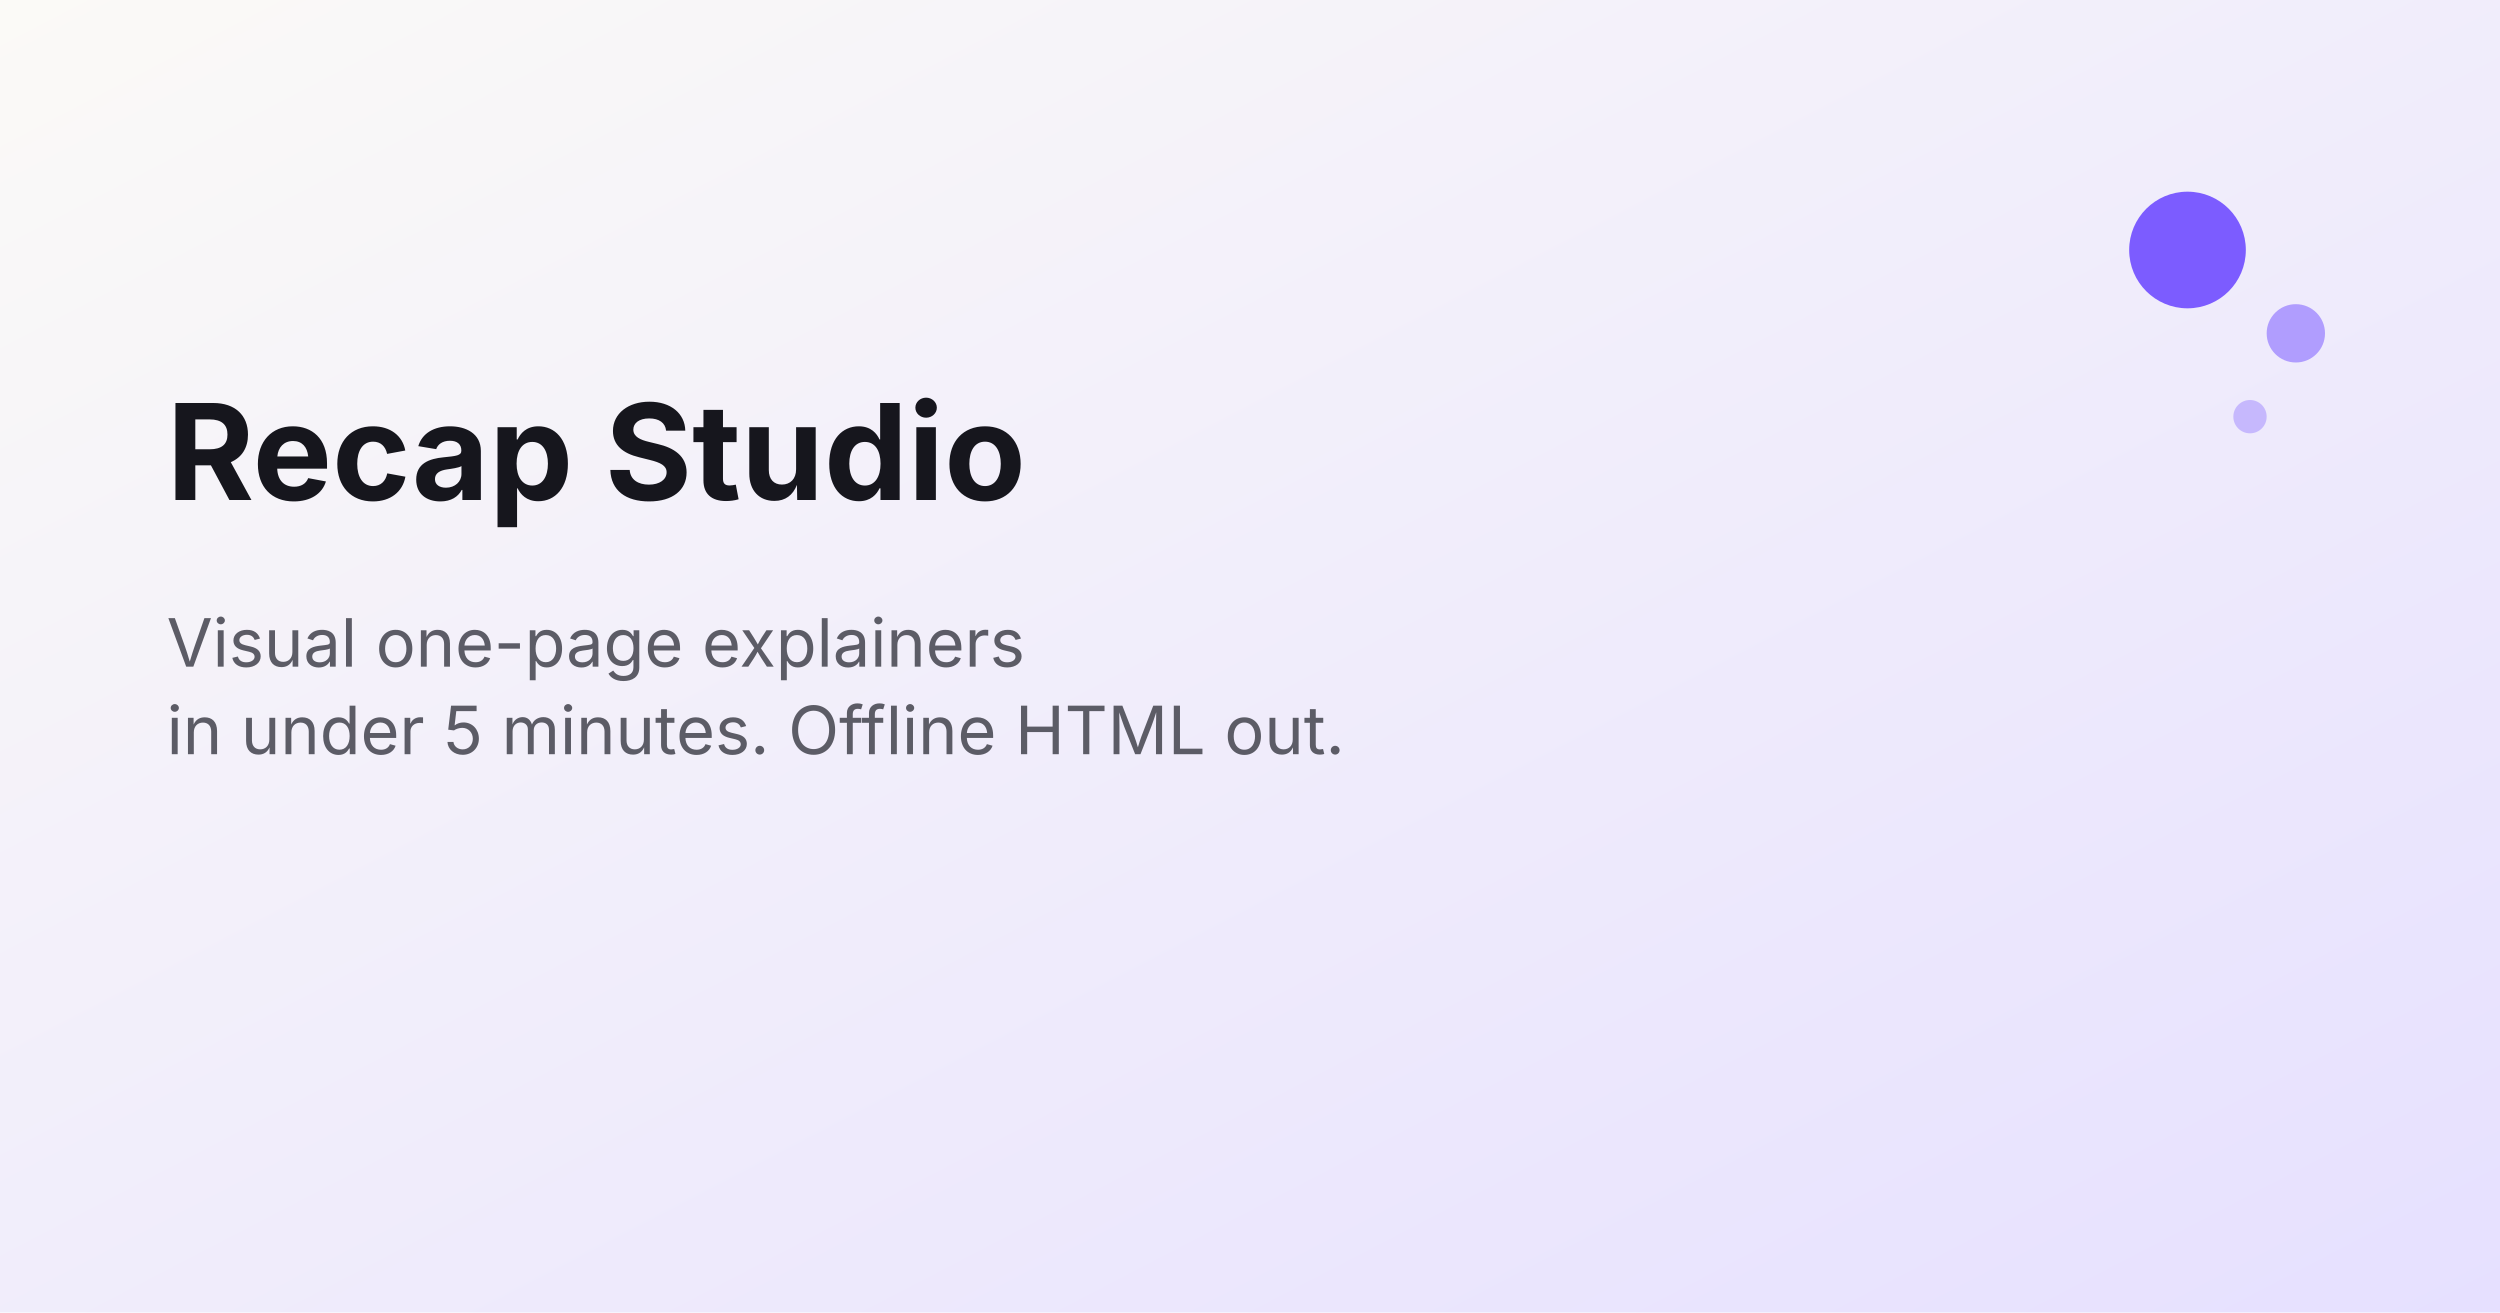
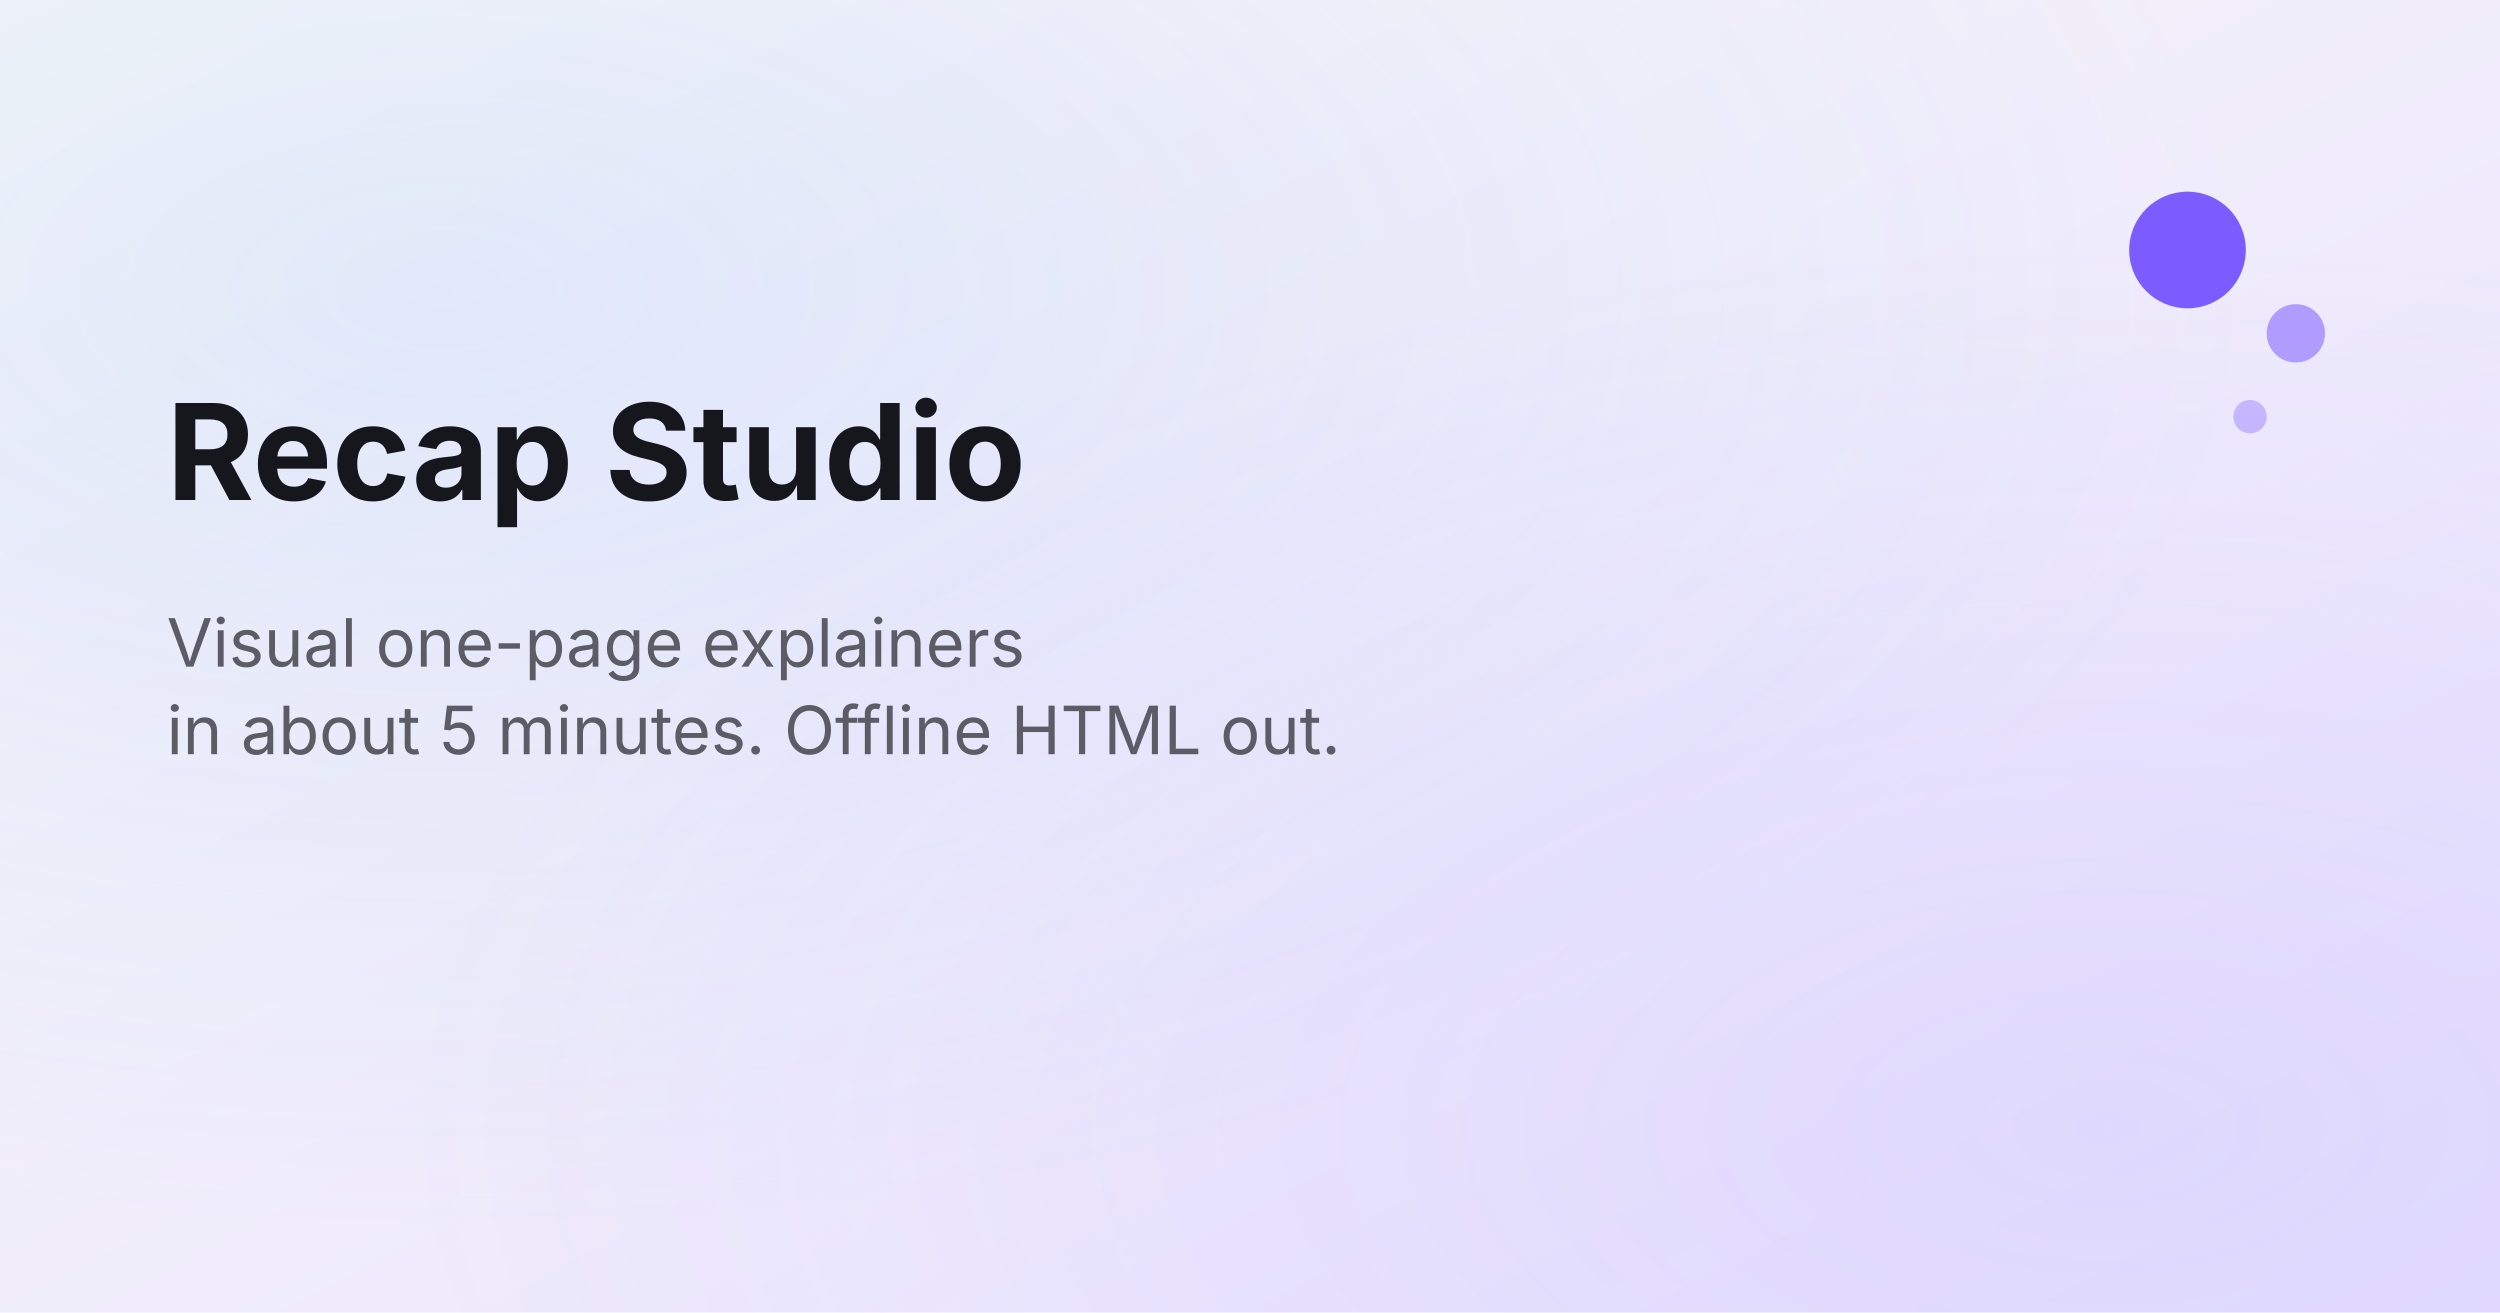
<svg xmlns="http://www.w3.org/2000/svg" viewBox="0 0 1200 630" role="img" aria-label="Recap Studio">
  <defs>
    <linearGradient id="bg" x1="0" x2="1" y1="0" y2="1">
      <stop offset="0%" stop-color="#FBFAF7" />
      <stop offset="100%" stop-color="#E6E0FF" />
    </linearGradient>
+     <radialGradient id="v2-bloomA" cx="0.18" cy="0.22" r="0.72">
+       <stop offset="0%" stop-color="#5B9DFF" stop-opacity="0.14" />
+       <stop offset="100%" stop-color="#5B9DFF" stop-opacity="0" />
+     </radialGradient>
+     <radialGradient id="v2-bloomB" cx="0.84" cy="0.86" r="0.68">
+       <stop offset="0%" stop-color="#8E7BFF" stop-opacity="0.11" />
+       <stop offset="100%" stop-color="#8E7BFF" stop-opacity="0" />
+     </radialGradient>
  </defs>
  <rect width="1200" height="630" fill="url(#bg)" />
+   <g class="v2bloom">
+     <rect width="1200" height="630" fill="url(#v2-bloomA)" />
+     <rect width="1200" height="630" fill="url(#v2-bloomB)" />
+   </g>
  <g font-family="system-ui,-apple-system,Segoe UI,sans-serif" fill="#16161D">
    <text x="80" y="240" font-size="64" font-weight="700">Recap Studio</text>
    <text x="80" y="320" font-size="32" fill="#5C5C66">Visual one-page explainers</text>
-     <text x="80" y="362" font-size="32" fill="#5C5C66">in under 5 minutes. Offline HTML out.</text>
+     <text x="80" y="362" font-size="32" fill="#5C5C66">in about 5 minutes. Offline HTML out.</text>
  </g>
  <circle cx="1050" cy="120" r="28" fill="#7C5CFF" />
  <circle cx="1102" cy="160" r="14" fill="#7C5CFF" opacity="0.55" />
  <circle cx="1080" cy="200" r="8" fill="#7C5CFF" opacity="0.35" />
</svg>
